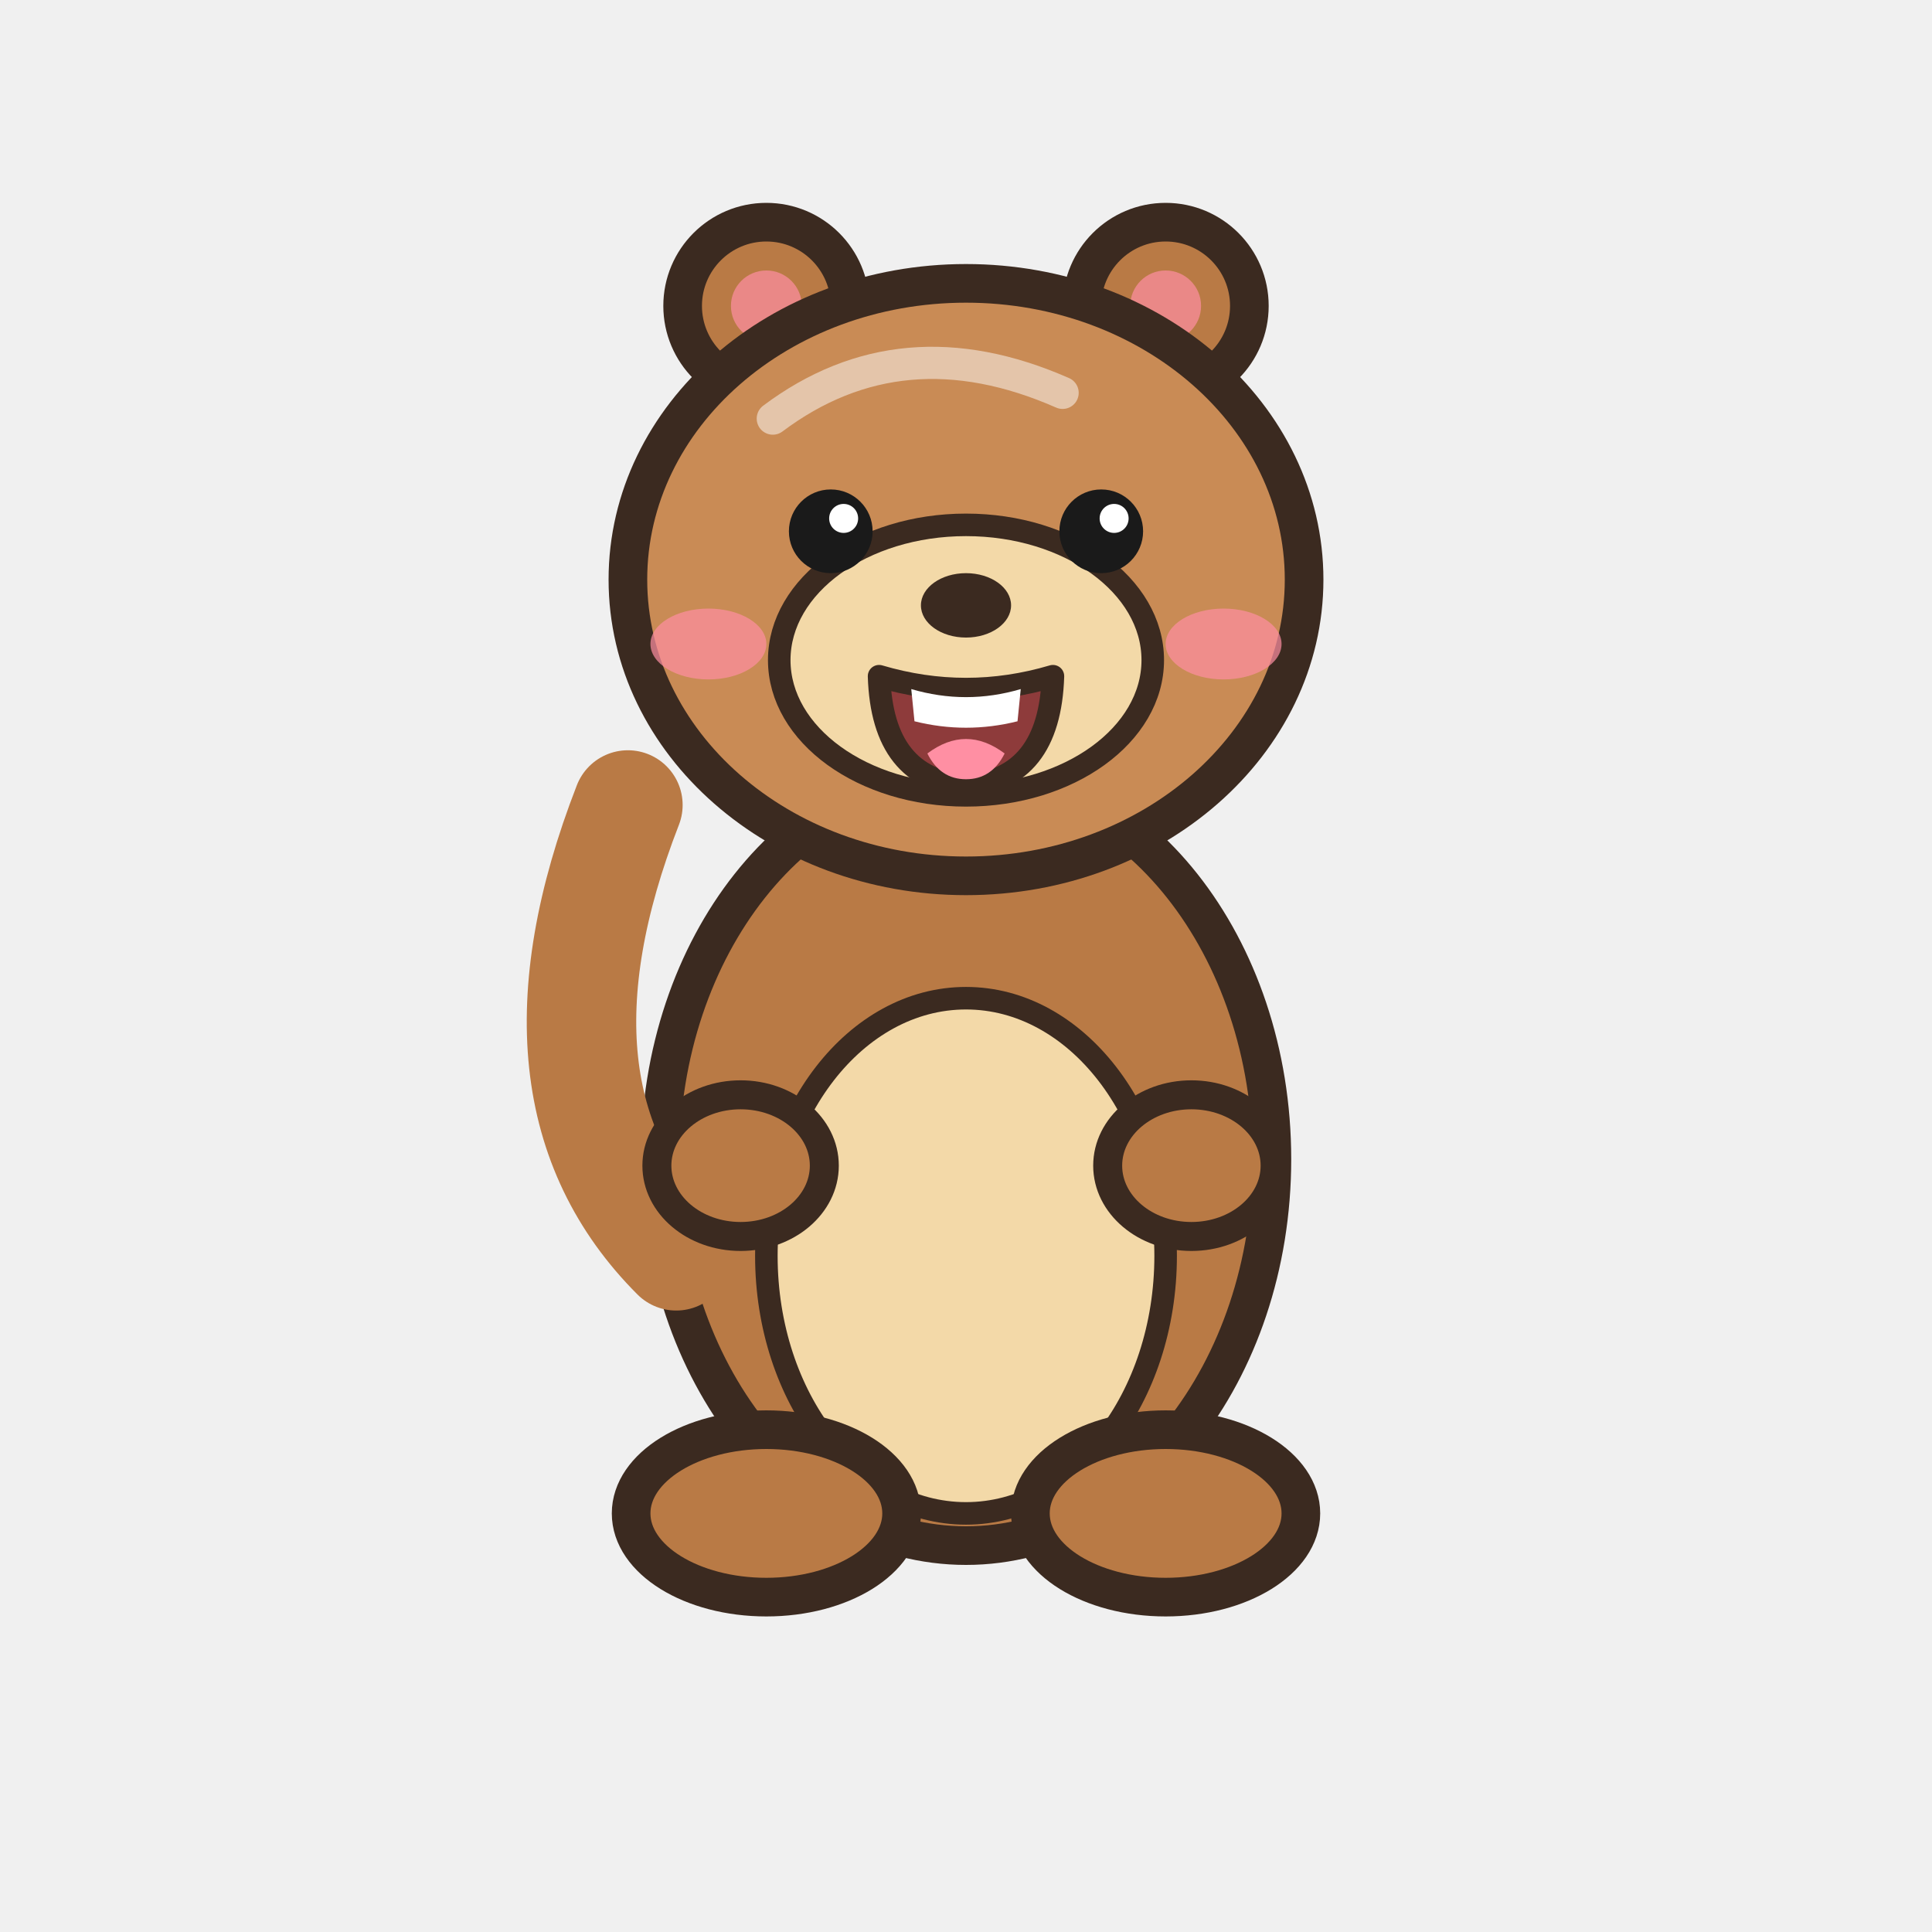
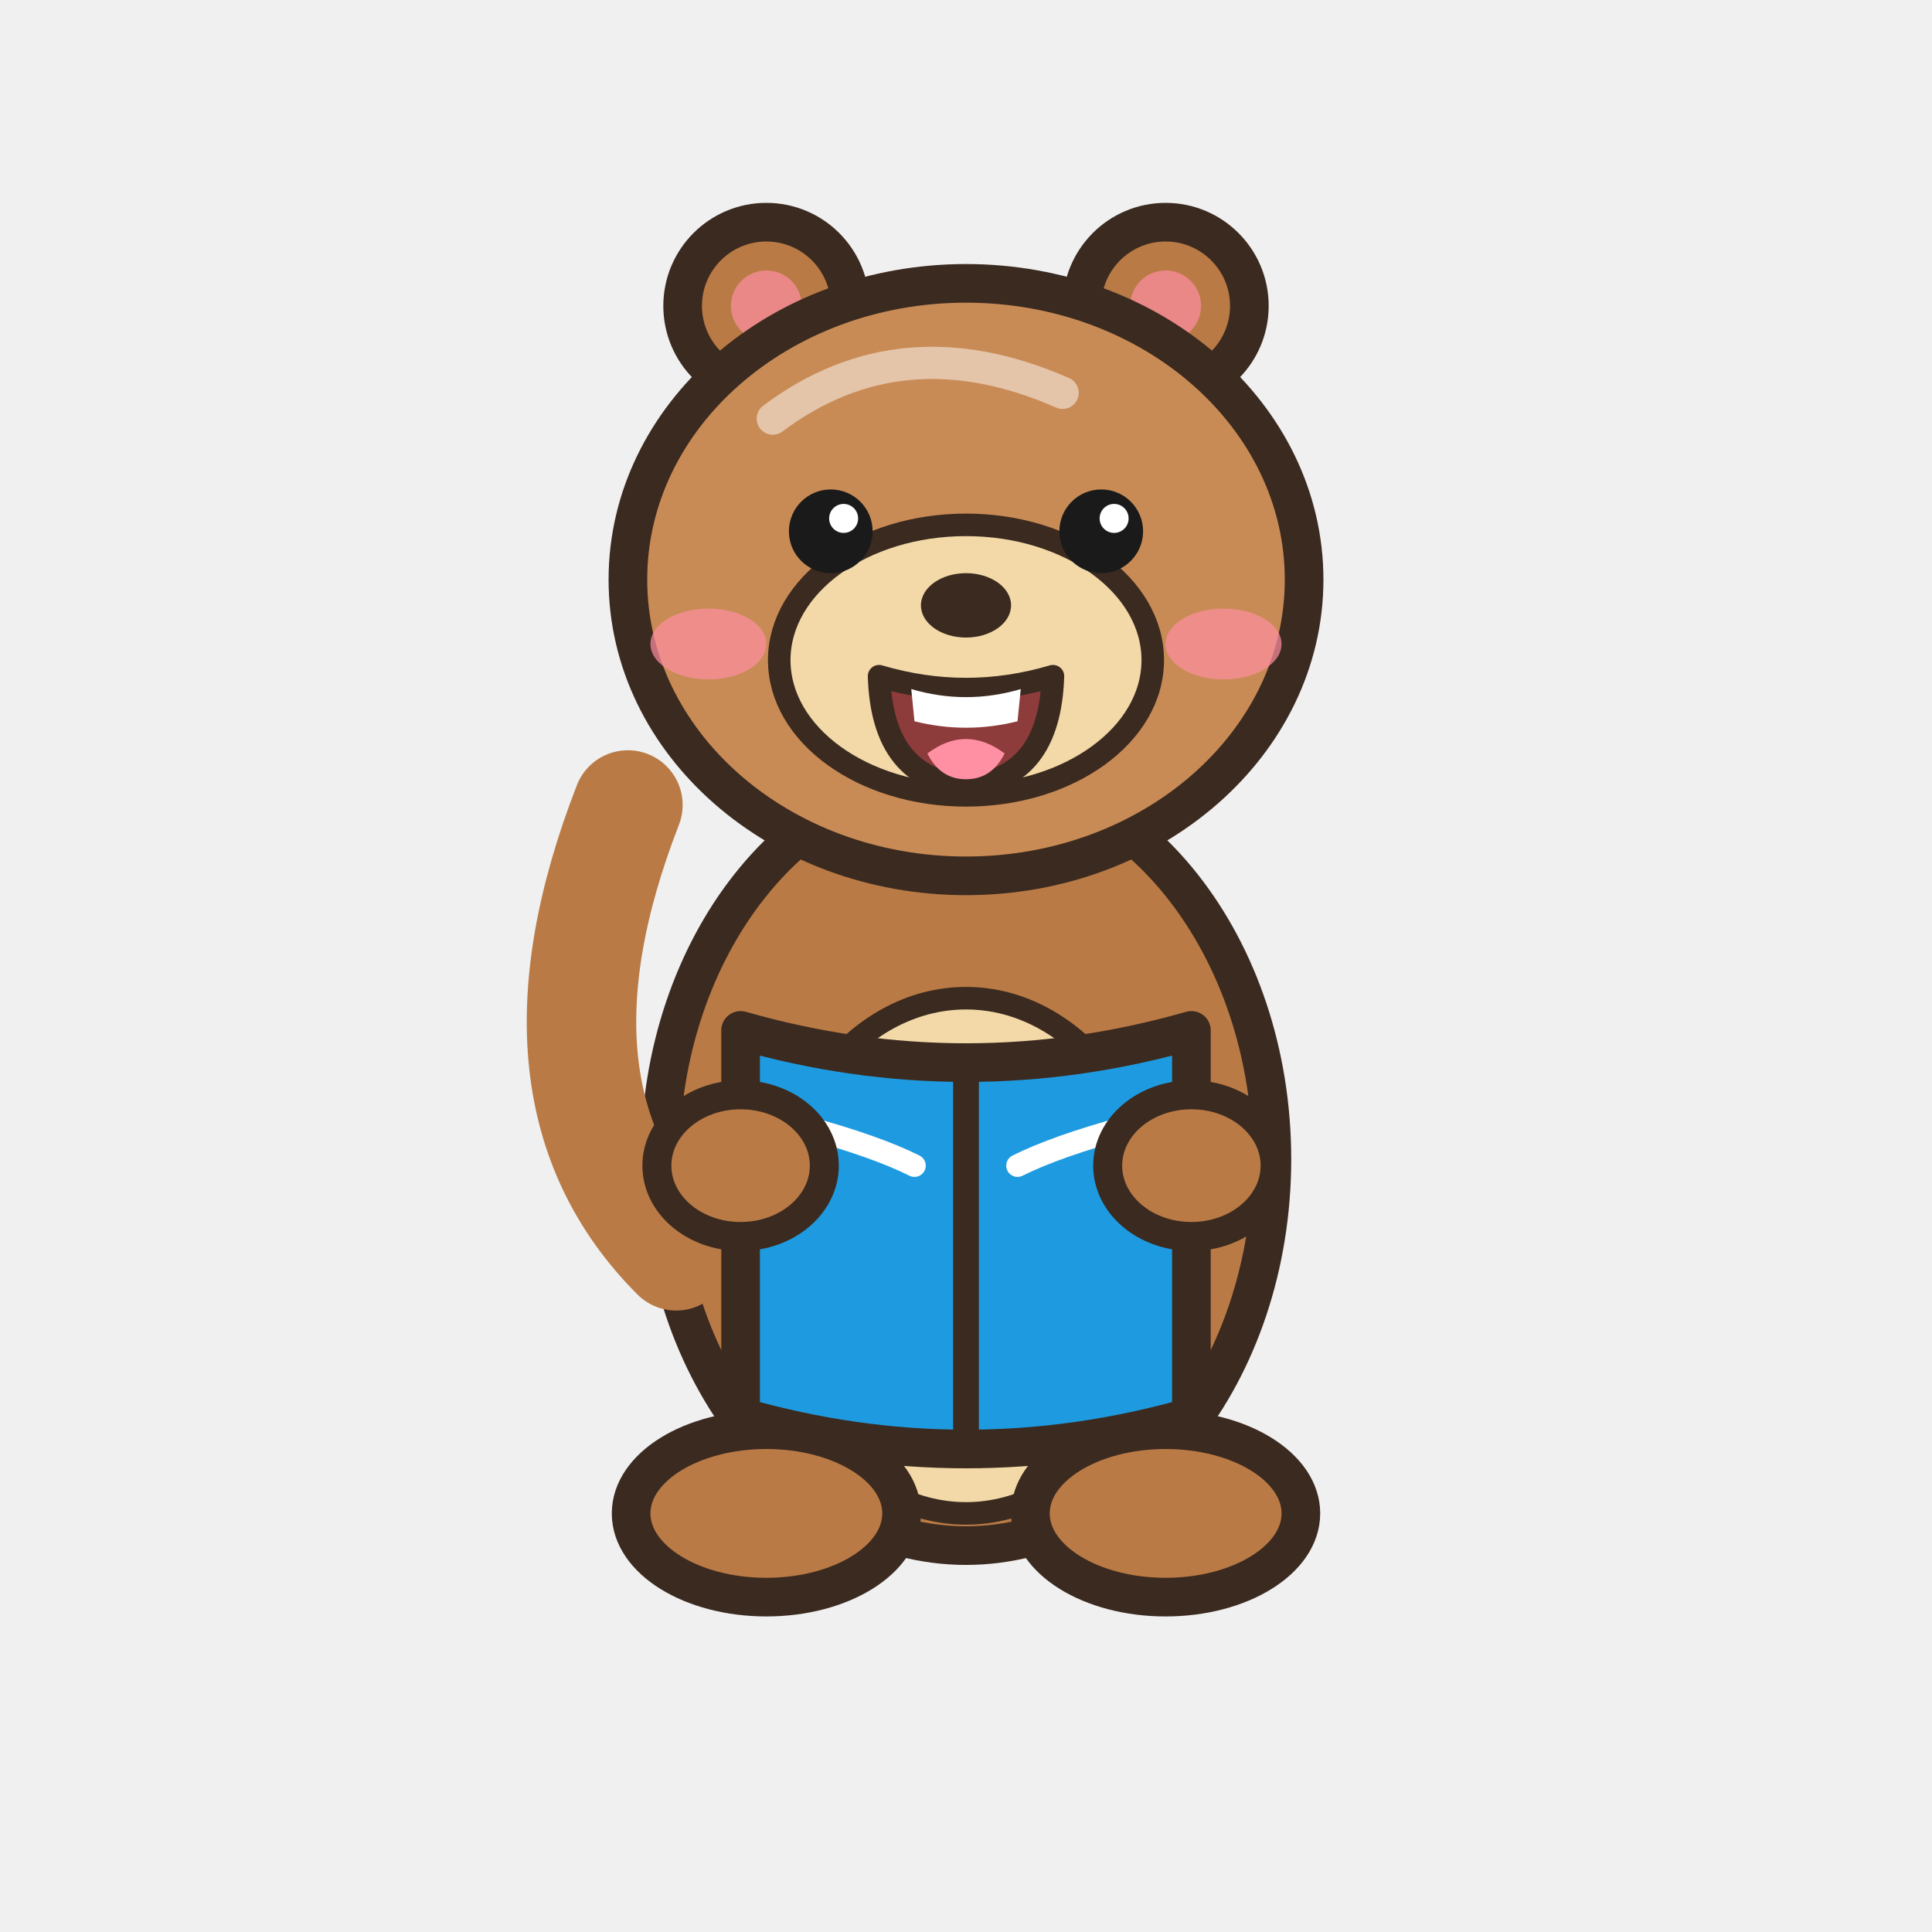
<svg xmlns="http://www.w3.org/2000/svg" viewBox="-300 -300 600 600" width="600" height="600" data-art="marmot-talk">
  <ellipse cx="0" cy="60" rx="95" ry="120" fill="#B97A45" stroke="#3B2A20" stroke-linejoin="round" stroke-linecap="round" stroke-width="12" />
  <ellipse cx="0" cy="90" rx="62" ry="80" fill="#F3D9A8" stroke="#3B2A20" stroke-linejoin="round" stroke-linecap="round" stroke-width="7" />
  <ellipse cx="-62" cy="-205" rx="26" ry="26" fill="#B97A45" stroke="#3B2A20" stroke-linejoin="round" stroke-linecap="round" stroke-width="12" />
  <ellipse cx="62" cy="-205" rx="26" ry="26" fill="#B97A45" stroke="#3B2A20" stroke-linejoin="round" stroke-linecap="round" stroke-width="12" />
  <circle cx="-62" cy="-205" r="11" fill="#FF8FA3" opacity=".7" />
  <circle cx="62" cy="-205" r="11" fill="#FF8FA3" opacity=".7" />
  <ellipse cx="0" cy="-120" rx="105" ry="92" fill="#C98B55" stroke="#3B2A20" stroke-linejoin="round" stroke-linecap="round" stroke-width="12" />
  <ellipse cx="0" cy="-95" rx="58" ry="42" fill="#F3D9A8" stroke="#3B2A20" stroke-linejoin="round" stroke-linecap="round" stroke-width="7" />
  <circle cx="-42" cy="-135" r="13" fill="#1a1a1a" />
  <circle cx="42" cy="-135" r="13" fill="#1a1a1a" />
  <circle cx="-38" cy="-139" r="4.5" fill="#fff" />
  <circle cx="46" cy="-139" r="4.5" fill="#fff" />
  <ellipse cx="0" cy="-112" rx="14" ry="10" fill="#3B2A20" />
  <path d="M -27 -90 Q 0 -82 27 -90 Q 26 -58 0 -56 Q -26 -58 -27 -90 Z" fill="#8E3B3B" stroke="#3B2A20" stroke-width="7" stroke-linejoin="round" stroke-linecap="round" />
  <path d="M -17 -86 Q 0 -81 17 -86 L 16 -76 Q 0 -72 -16 -76 Z" fill="#fff" />
  <path d="M -12 -66 Q 0 -75 12 -66 Q 8 -58 0 -58 Q -8 -58 -12 -66 Z" fill="#FF8FA3" />
  <ellipse cx="-80" cy="-100" rx="18" ry="11" fill="#FF8FA3" opacity=".7" />
  <ellipse cx="80" cy="-100" rx="18" ry="11" fill="#FF8FA3" opacity=".7" />
  <path d="M -105 -50 Q -140 40 -90 90" fill="none" stroke="#B97A45" stroke-width="34" stroke-linecap="round" />
  <ellipse cx="-62" cy="170" rx="42" ry="26" fill="#B97A45" stroke="#3B2A20" stroke-linejoin="round" stroke-linecap="round" stroke-width="12" />
  <ellipse cx="62" cy="170" rx="42" ry="26" fill="#B97A45" stroke="#3B2A20" stroke-linejoin="round" stroke-linecap="round" stroke-width="12" />
+   <path d="M -70 20 L -70 140 Q 0 160 70 140 L 70 20 Q 0 40 -70 20 Z" fill="#1E9BE0" stroke="#3B2A20" stroke-linejoin="round" stroke-linecap="round" stroke-width="12" />
+   <path d="M 0 36 L 0 150" fill="none" stroke="#3B2A20" stroke-linejoin="round" stroke-linecap="round" stroke-width="8" />
+   <path d="M -50 50 Q -28 56 -16 62 M 16 62 Q 28 56 50 50" fill="none" stroke="#fff" stroke-width="7" stroke-linecap="round" />
  <ellipse cx="-70" cy="62" rx="26" ry="22" fill="#B97A45" stroke="#3B2A20" stroke-linejoin="round" stroke-linecap="round" stroke-width="9" />
  <ellipse cx="70" cy="62" rx="26" ry="22" fill="#B97A45" stroke="#3B2A20" stroke-linejoin="round" stroke-linecap="round" stroke-width="9" />
  <path d="M -60 -170 Q -20 -200 30 -178" fill="none" stroke="#fff" opacity=".5" stroke-width="10" stroke-linecap="round" />
</svg>
